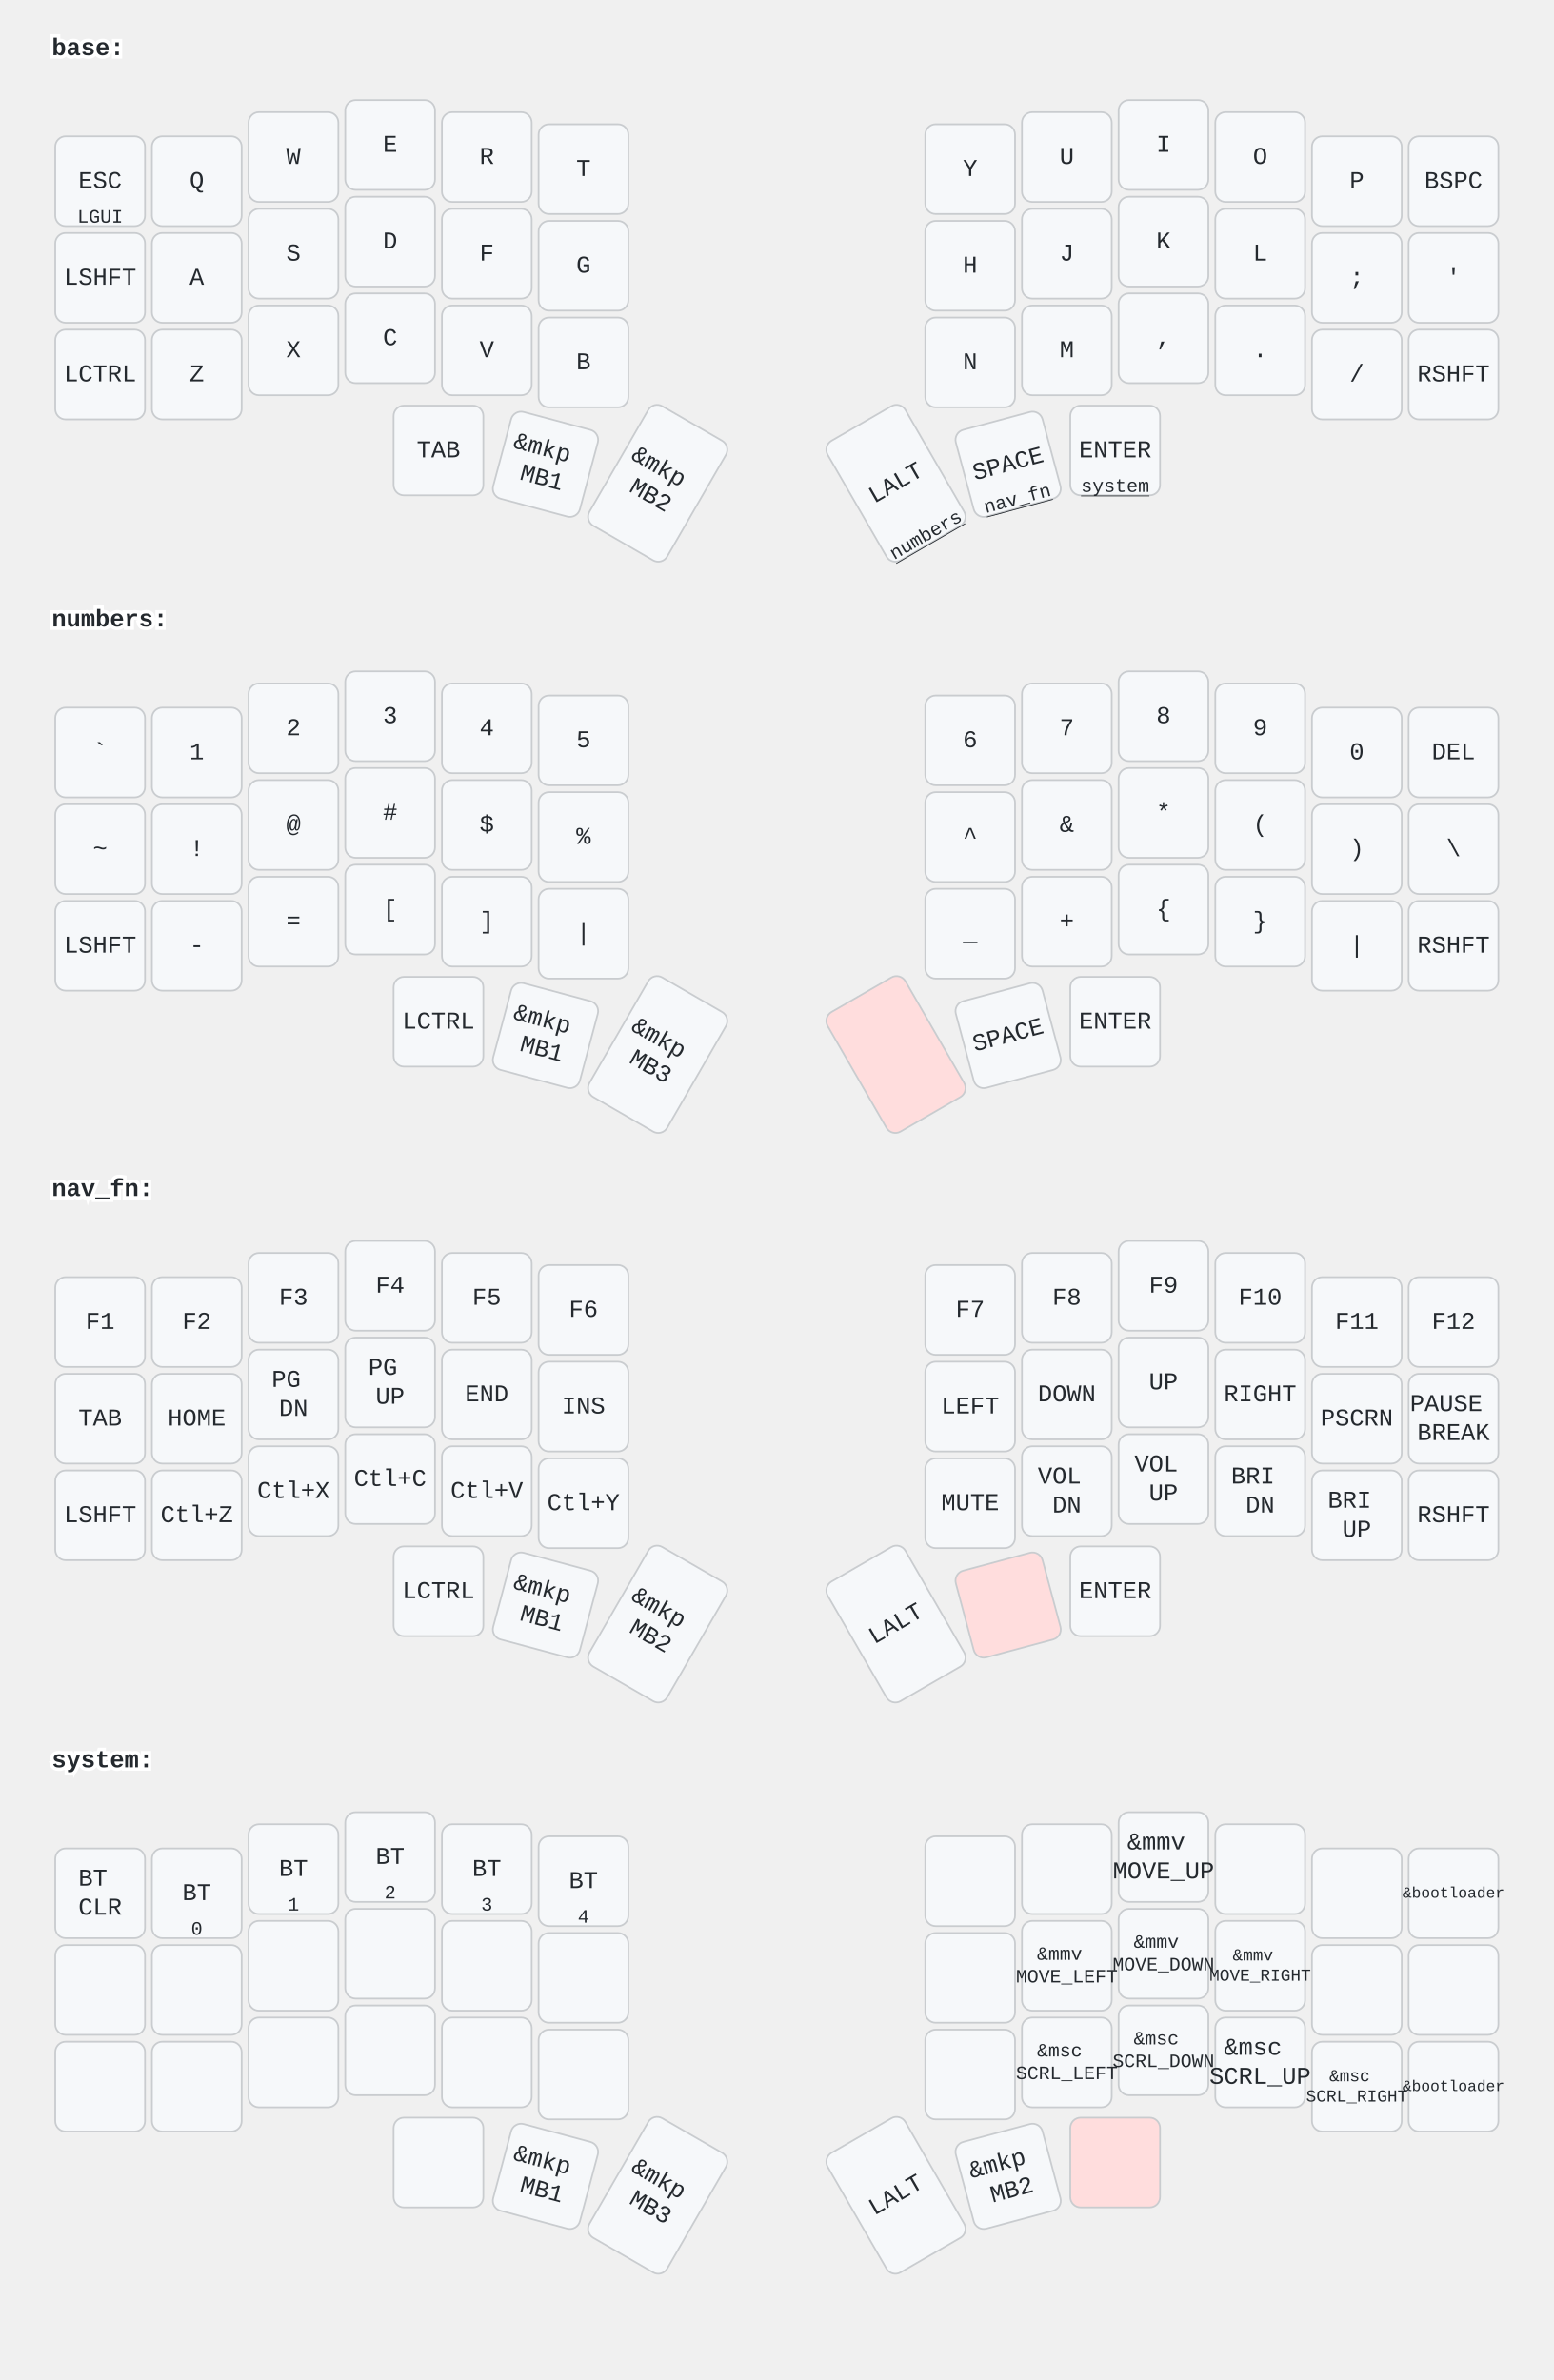
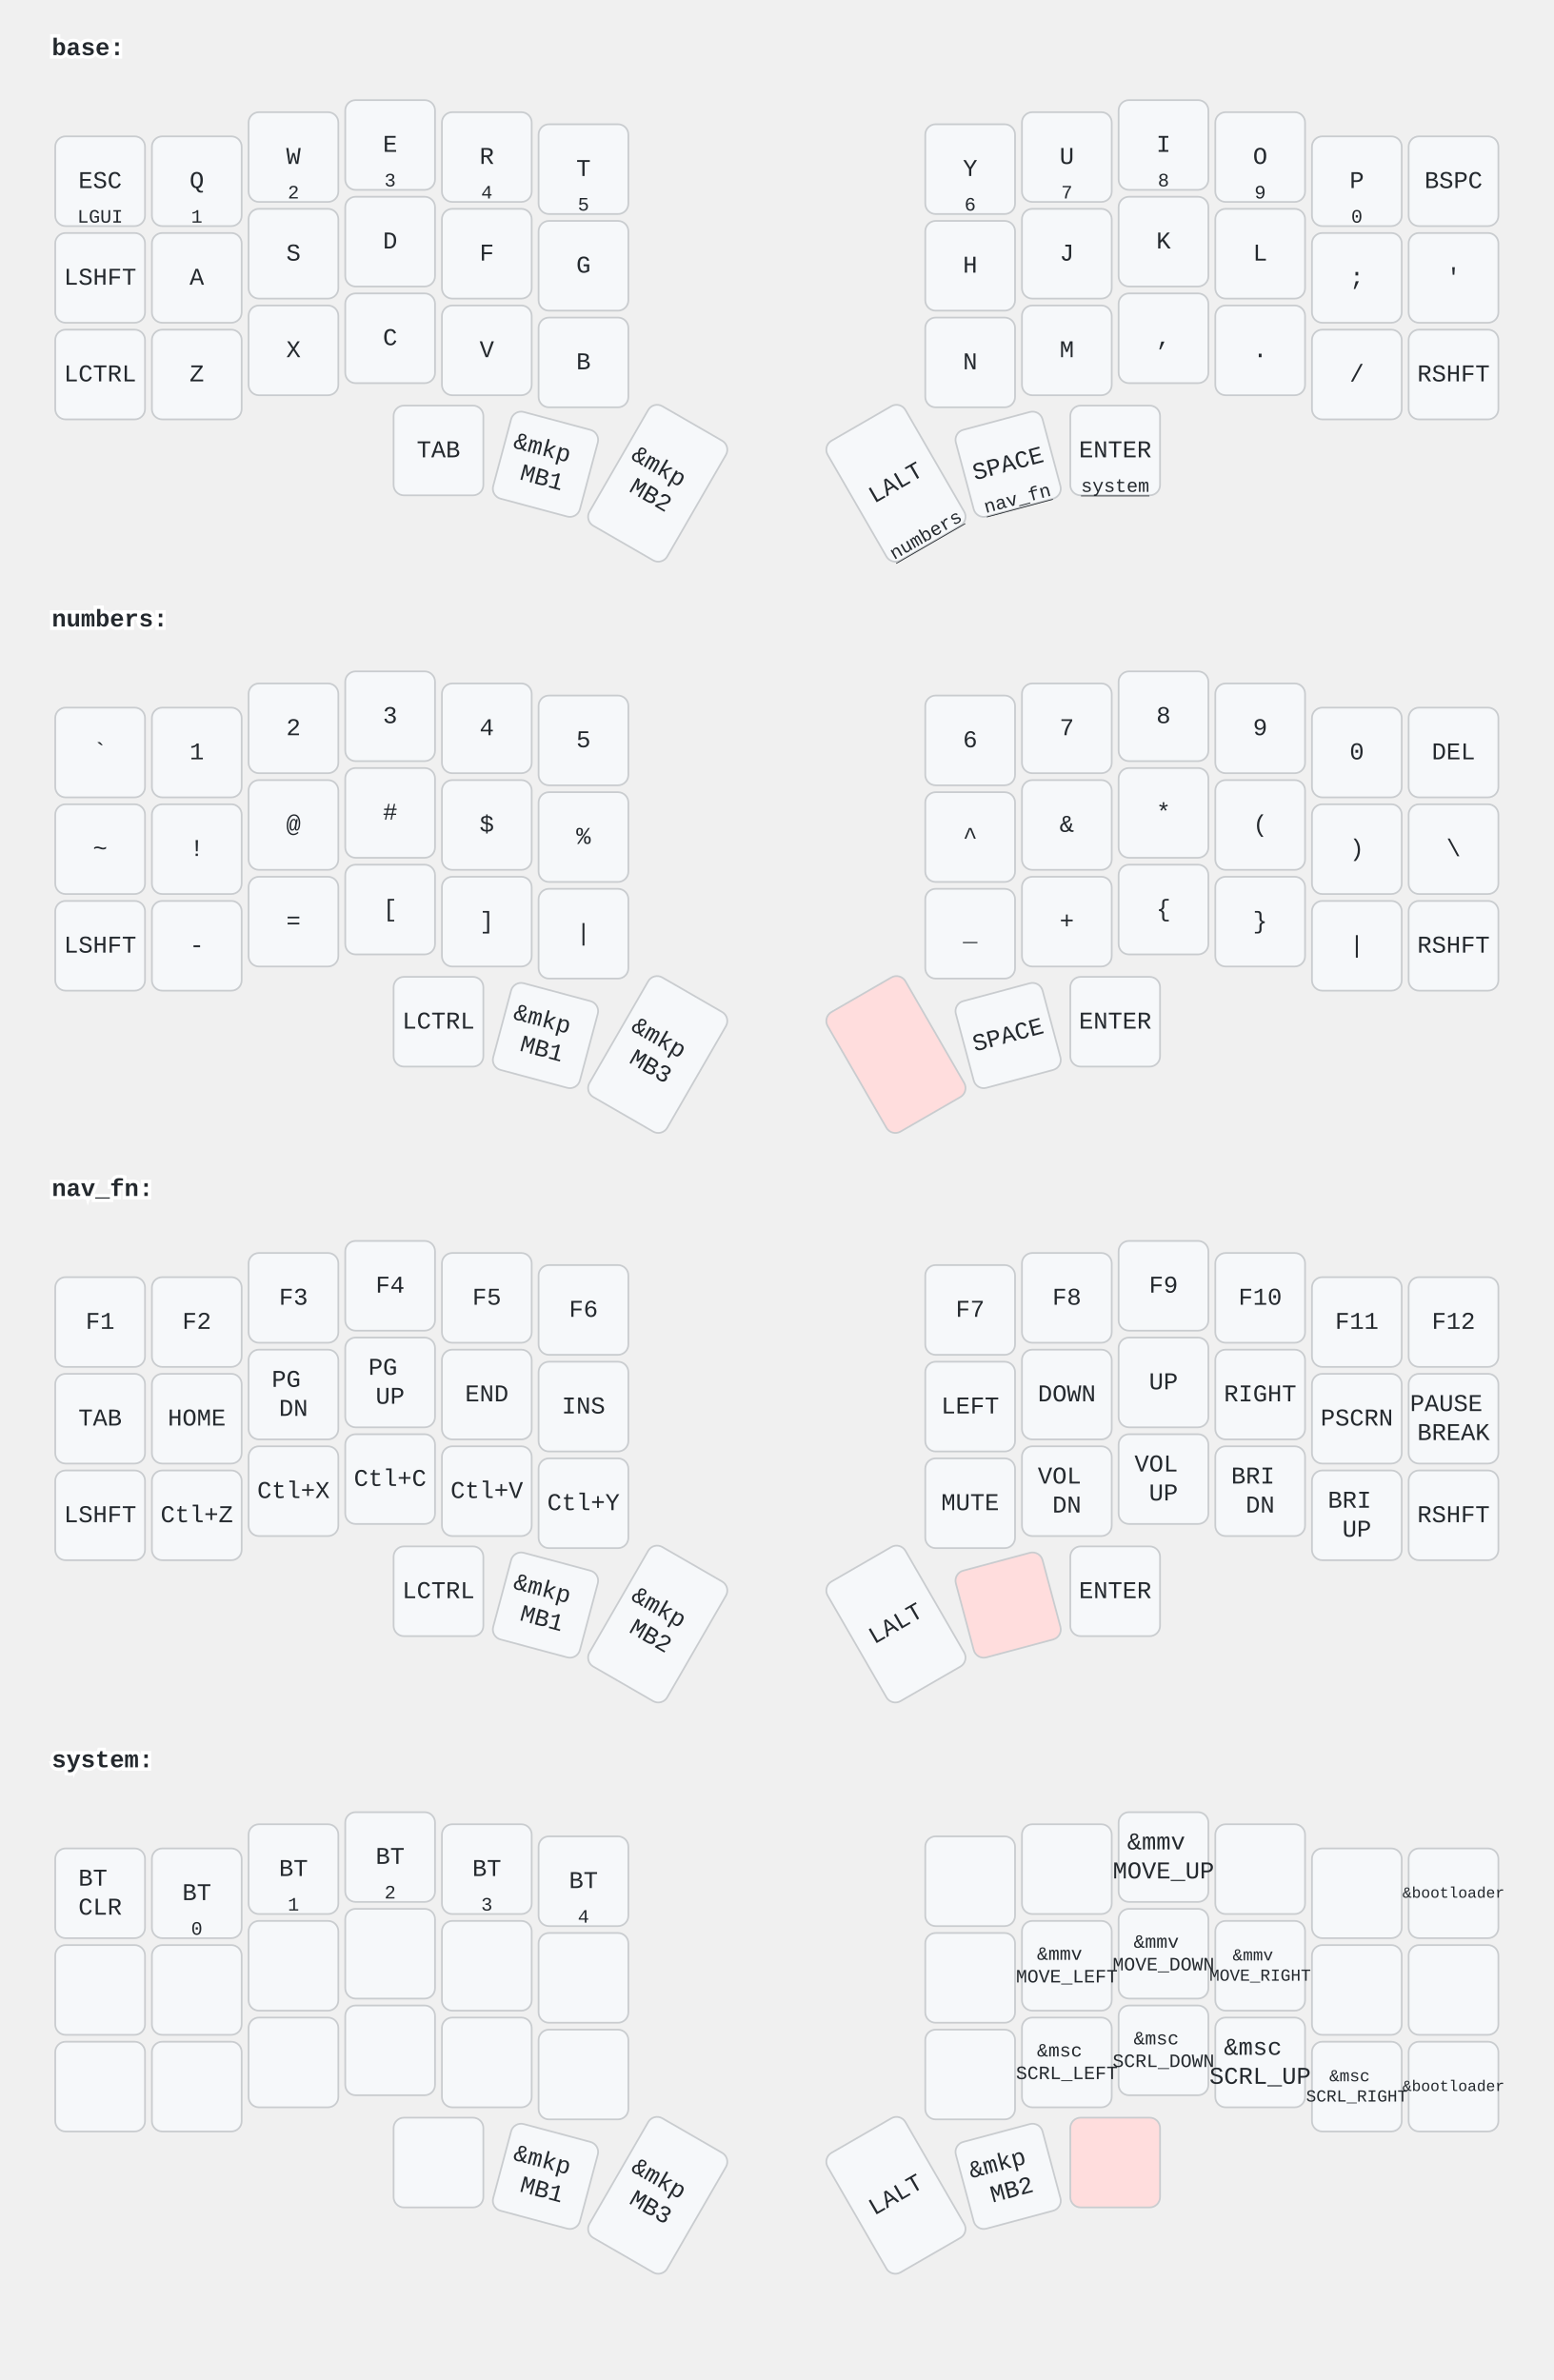
<svg xmlns="http://www.w3.org/2000/svg" width="900" height="1379" viewBox="0 0 900 1379" class="keymap">
  <style>/* inherit to force styles through use tags */
svg path {
    fill: inherit;
}

/* font and background color specifications */
svg.keymap {
    font-family: SFMono-Regular,Consolas,Liberation Mono,Menlo,monospace;
    font-size: 14px;
    font-kerning: normal;
    text-rendering: optimizeLegibility;
    fill: #24292e;
}

/* default key styling */
rect.key {
    fill: #f6f8fa;
}

rect.key, rect.combo {
    stroke: #c9cccf;
    stroke-width: 1;
}

/* default key side styling, only used is draw_key_sides is set */
rect.side {
    filter: brightness(90%);
}

/* color accent for combo boxes */
rect.combo, rect.combo-separate {
    fill: #cdf;
}

/* color accent for held keys */
rect.held, rect.combo.held {
    fill: #fdd;
}

/* color accent for ghost (optional) keys */
rect.ghost, rect.combo.ghost {
    stroke-dasharray: 4, 4;
    stroke-width: 2;
}

text {
    text-anchor: middle;
    dominant-baseline: middle;
}

/* styling for layer labels */
text.label {
    font-weight: bold;
    text-anchor: start;
    stroke: white;
    stroke-width: 4;
    paint-order: stroke;
}

/* styling for optional footer */
text.footer {
    text-anchor: end;
    dominant-baseline: auto;
    stroke: white;
    stroke-width: 4;
    paint-order: stroke;
}

/* styling for combo tap, and key non-tap label text */
text.combo, text.hold, text.shifted, text.left, text.right, text.tl, text.tr, text.bl, text.br {
    font-size: 11px;
}

text.hold, text.bl, text.br {
    text-anchor: middle;
    dominant-baseline: auto;
}

text.shifted, text.tl, text.tr {
    text-anchor: middle;
    dominant-baseline: hanging;
}

text.left, text.tl, text.bl {
    text-anchor: start;
}

text.right, text.tr, text.br {
    text-anchor: end;
}

text.layer-activator {
    text-decoration: underline;
}

/* styling for hold/shifted label text in combo box */
text.combo.hold, text.combo.shifted, text.combo.left, text.combo.right {
    font-size: 8px;
}

/* lighter symbol for transparent keys */
text.trans {
    fill: #7b7e81;
}

/* styling for combo dendrons */
path.combo {
    stroke-width: 1;
    stroke: gray;
    fill: none;
}

/* Start Tabler Icons Cleanup */
/* cannot use height/width with glyphs */
.icon-tabler &gt; path {
    fill: inherit;
    stroke: inherit;
    stroke-width: 2;
}
/* hide tabler's default box */
.icon-tabler &gt; path[stroke="none"][fill="none"] {
    visibility: hidden;
}
/* End Tabler Icons Cleanup */
</style>
  <g transform="translate(30, 0)" class="layer-base">
    <text x="0" y="28" class="label" id="base">base:</text>
    <g transform="translate(0, 56)">
      <g transform="translate(28, 49)" class="key keypos-0">
        <rect rx="6" ry="6" x="-26" y="-26" width="52" height="52" class="key" />
        <text x="0" y="0" class="key tap">ESC</text>
        <text x="0" y="24" class="key hold">LGUI</text>
      </g>
      <g transform="translate(84, 49)" class="key keypos-1">
        <rect rx="6" ry="6" x="-26" y="-26" width="52" height="52" class="key" />
        <text x="0" y="0" class="key tap">Q</text>
+         <text x="0" y="24" class="key hold">1</text>
      </g>
      <g transform="translate(140, 35)" class="key keypos-2">
        <rect rx="6" ry="6" x="-26" y="-26" width="52" height="52" class="key" />
        <text x="0" y="0" class="key tap">W</text>
+         <text x="0" y="24" class="key hold">2</text>
      </g>
      <g transform="translate(196, 28)" class="key keypos-3">
        <rect rx="6" ry="6" x="-26" y="-26" width="52" height="52" class="key" />
        <text x="0" y="0" class="key tap">E</text>
+         <text x="0" y="24" class="key hold">3</text>
      </g>
      <g transform="translate(252, 35)" class="key keypos-4">
        <rect rx="6" ry="6" x="-26" y="-26" width="52" height="52" class="key" />
        <text x="0" y="0" class="key tap">R</text>
+         <text x="0" y="24" class="key hold">4</text>
      </g>
      <g transform="translate(308, 42)" class="key keypos-5">
        <rect rx="6" ry="6" x="-26" y="-26" width="52" height="52" class="key" />
        <text x="0" y="0" class="key tap">T</text>
+         <text x="0" y="24" class="key hold">5</text>
      </g>
      <g transform="translate(532, 42)" class="key keypos-6">
        <rect rx="6" ry="6" x="-26" y="-26" width="52" height="52" class="key" />
        <text x="0" y="0" class="key tap">Y</text>
+         <text x="0" y="24" class="key hold">6</text>
      </g>
      <g transform="translate(588, 35)" class="key keypos-7">
        <rect rx="6" ry="6" x="-26" y="-26" width="52" height="52" class="key" />
        <text x="0" y="0" class="key tap">U</text>
+         <text x="0" y="24" class="key hold">7</text>
      </g>
      <g transform="translate(644, 28)" class="key keypos-8">
        <rect rx="6" ry="6" x="-26" y="-26" width="52" height="52" class="key" />
        <text x="0" y="0" class="key tap">I</text>
+         <text x="0" y="24" class="key hold">8</text>
      </g>
      <g transform="translate(700, 35)" class="key keypos-9">
        <rect rx="6" ry="6" x="-26" y="-26" width="52" height="52" class="key" />
        <text x="0" y="0" class="key tap">O</text>
+         <text x="0" y="24" class="key hold">9</text>
      </g>
      <g transform="translate(756, 49)" class="key keypos-10">
        <rect rx="6" ry="6" x="-26" y="-26" width="52" height="52" class="key" />
        <text x="0" y="0" class="key tap">P</text>
+         <text x="0" y="24" class="key hold">0</text>
      </g>
      <g transform="translate(812, 49)" class="key keypos-11">
        <rect rx="6" ry="6" x="-26" y="-26" width="52" height="52" class="key" />
        <text x="0" y="0" class="key tap">BSPC</text>
      </g>
      <g transform="translate(28, 105)" class="key keypos-12">
        <rect rx="6" ry="6" x="-26" y="-26" width="52" height="52" class="key" />
        <text x="0" y="0" class="key tap">LSHFT</text>
      </g>
      <g transform="translate(84, 105)" class="key keypos-13">
        <rect rx="6" ry="6" x="-26" y="-26" width="52" height="52" class="key" />
        <text x="0" y="0" class="key tap">A</text>
      </g>
      <g transform="translate(140, 91)" class="key keypos-14">
        <rect rx="6" ry="6" x="-26" y="-26" width="52" height="52" class="key" />
        <text x="0" y="0" class="key tap">S</text>
      </g>
      <g transform="translate(196, 84)" class="key keypos-15">
        <rect rx="6" ry="6" x="-26" y="-26" width="52" height="52" class="key" />
        <text x="0" y="0" class="key tap">D</text>
      </g>
      <g transform="translate(252, 91)" class="key keypos-16">
        <rect rx="6" ry="6" x="-26" y="-26" width="52" height="52" class="key" />
        <text x="0" y="0" class="key tap">F</text>
      </g>
      <g transform="translate(308, 98)" class="key keypos-17">
        <rect rx="6" ry="6" x="-26" y="-26" width="52" height="52" class="key" />
        <text x="0" y="0" class="key tap">G</text>
      </g>
      <g transform="translate(532, 98)" class="key keypos-18">
        <rect rx="6" ry="6" x="-26" y="-26" width="52" height="52" class="key" />
        <text x="0" y="0" class="key tap">H</text>
      </g>
      <g transform="translate(588, 91)" class="key keypos-19">
        <rect rx="6" ry="6" x="-26" y="-26" width="52" height="52" class="key" />
        <text x="0" y="0" class="key tap">J</text>
      </g>
      <g transform="translate(644, 84)" class="key keypos-20">
        <rect rx="6" ry="6" x="-26" y="-26" width="52" height="52" class="key" />
        <text x="0" y="0" class="key tap">K</text>
      </g>
      <g transform="translate(700, 91)" class="key keypos-21">
        <rect rx="6" ry="6" x="-26" y="-26" width="52" height="52" class="key" />
        <text x="0" y="0" class="key tap">L</text>
      </g>
      <g transform="translate(756, 105)" class="key keypos-22">
        <rect rx="6" ry="6" x="-26" y="-26" width="52" height="52" class="key" />
        <text x="0" y="0" class="key tap">;</text>
      </g>
      <g transform="translate(812, 105)" class="key keypos-23">
        <rect rx="6" ry="6" x="-26" y="-26" width="52" height="52" class="key" />
        <text x="0" y="0" class="key tap">'</text>
      </g>
      <g transform="translate(28, 161)" class="key keypos-24">
        <rect rx="6" ry="6" x="-26" y="-26" width="52" height="52" class="key" />
        <text x="0" y="0" class="key tap">LCTRL</text>
      </g>
      <g transform="translate(84, 161)" class="key keypos-25">
        <rect rx="6" ry="6" x="-26" y="-26" width="52" height="52" class="key" />
        <text x="0" y="0" class="key tap">Z</text>
      </g>
      <g transform="translate(140, 147)" class="key keypos-26">
        <rect rx="6" ry="6" x="-26" y="-26" width="52" height="52" class="key" />
        <text x="0" y="0" class="key tap">X</text>
      </g>
      <g transform="translate(196, 140)" class="key keypos-27">
        <rect rx="6" ry="6" x="-26" y="-26" width="52" height="52" class="key" />
        <text x="0" y="0" class="key tap">C</text>
      </g>
      <g transform="translate(252, 147)" class="key keypos-28">
        <rect rx="6" ry="6" x="-26" y="-26" width="52" height="52" class="key" />
        <text x="0" y="0" class="key tap">V</text>
      </g>
      <g transform="translate(308, 154)" class="key keypos-29">
        <rect rx="6" ry="6" x="-26" y="-26" width="52" height="52" class="key" />
        <text x="0" y="0" class="key tap">B</text>
      </g>
      <g transform="translate(532, 154)" class="key keypos-30">
        <rect rx="6" ry="6" x="-26" y="-26" width="52" height="52" class="key" />
        <text x="0" y="0" class="key tap">N</text>
      </g>
      <g transform="translate(588, 147)" class="key keypos-31">
        <rect rx="6" ry="6" x="-26" y="-26" width="52" height="52" class="key" />
        <text x="0" y="0" class="key tap">M</text>
      </g>
      <g transform="translate(644, 140)" class="key keypos-32">
        <rect rx="6" ry="6" x="-26" y="-26" width="52" height="52" class="key" />
        <text x="0" y="0" class="key tap">,</text>
      </g>
      <g transform="translate(700, 147)" class="key keypos-33">
        <rect rx="6" ry="6" x="-26" y="-26" width="52" height="52" class="key" />
        <text x="0" y="0" class="key tap">.</text>
      </g>
      <g transform="translate(756, 161)" class="key keypos-34">
        <rect rx="6" ry="6" x="-26" y="-26" width="52" height="52" class="key" />
        <text x="0" y="0" class="key tap">/</text>
      </g>
      <g transform="translate(812, 161)" class="key keypos-35">
        <rect rx="6" ry="6" x="-26" y="-26" width="52" height="52" class="key" />
        <text x="0" y="0" class="key tap">RSHFT</text>
      </g>
      <g transform="translate(224, 205)" class="key keypos-36">
        <rect rx="6" ry="6" x="-26" y="-26" width="52" height="52" class="key" />
        <text x="0" y="0" class="key tap">TAB</text>
      </g>
      <g transform="translate(286, 213) rotate(15.0)" class="key keypos-37">
        <rect rx="6" ry="6" x="-26" y="-26" width="52" height="52" class="key" />
        <text x="0" y="0" class="key tap">
          <tspan x="0" dy="-0.6em">&amp;mkp</tspan>
          <tspan x="0" dy="1.2em">MB1</tspan>
        </text>
      </g>
      <g transform="translate(351, 224) rotate(30.0)" class="key keypos-38">
        <rect rx="6" ry="6" x="-26" y="-40" width="52" height="80" class="key" />
        <text x="0" y="0" class="key tap">
          <tspan x="0" dy="-0.6em">&amp;mkp</tspan>
          <tspan x="0" dy="1.2em">MB2</tspan>
        </text>
      </g>
      <g transform="translate(489, 224) rotate(-30.0)" class="key keypos-39">
        <rect rx="6" ry="6" x="-26" y="-40" width="52" height="80" class="key" />
        <text x="0" y="0" class="key tap">LALT</text>
        <a href="#numbers">
          <text x="0" y="38" class="key hold layer-activator">numbers</text>
        </a>
      </g>
      <g transform="translate(554, 213) rotate(-15.0)" class="key keypos-40">
        <rect rx="6" ry="6" x="-26" y="-26" width="52" height="52" class="key" />
        <text x="0" y="0" class="key tap">SPACE</text>
        <a href="#nav_fn">
          <text x="0" y="24" class="key hold layer-activator">nav_fn</text>
        </a>
      </g>
      <g transform="translate(616, 205)" class="key keypos-41">
        <rect rx="6" ry="6" x="-26" y="-26" width="52" height="52" class="key" />
        <text x="0" y="0" class="key tap">ENTER</text>
        <a href="#system">
          <text x="0" y="24" class="key hold layer-activator">system</text>
        </a>
      </g>
    </g>
  </g>
  <g transform="translate(30, 331)" class="layer-numbers">
    <text x="0" y="28" class="label" id="numbers">numbers:</text>
    <g transform="translate(0, 56)">
      <g transform="translate(28, 49)" class="key keypos-0">
        <rect rx="6" ry="6" x="-26" y="-26" width="52" height="52" class="key" />
        <text x="0" y="0" class="key tap">`</text>
      </g>
      <g transform="translate(84, 49)" class="key keypos-1">
        <rect rx="6" ry="6" x="-26" y="-26" width="52" height="52" class="key" />
        <text x="0" y="0" class="key tap">1</text>
      </g>
      <g transform="translate(140, 35)" class="key keypos-2">
        <rect rx="6" ry="6" x="-26" y="-26" width="52" height="52" class="key" />
        <text x="0" y="0" class="key tap">2</text>
      </g>
      <g transform="translate(196, 28)" class="key keypos-3">
        <rect rx="6" ry="6" x="-26" y="-26" width="52" height="52" class="key" />
        <text x="0" y="0" class="key tap">3</text>
      </g>
      <g transform="translate(252, 35)" class="key keypos-4">
        <rect rx="6" ry="6" x="-26" y="-26" width="52" height="52" class="key" />
        <text x="0" y="0" class="key tap">4</text>
      </g>
      <g transform="translate(308, 42)" class="key keypos-5">
        <rect rx="6" ry="6" x="-26" y="-26" width="52" height="52" class="key" />
        <text x="0" y="0" class="key tap">5</text>
      </g>
      <g transform="translate(532, 42)" class="key keypos-6">
        <rect rx="6" ry="6" x="-26" y="-26" width="52" height="52" class="key" />
        <text x="0" y="0" class="key tap">6</text>
      </g>
      <g transform="translate(588, 35)" class="key keypos-7">
        <rect rx="6" ry="6" x="-26" y="-26" width="52" height="52" class="key" />
        <text x="0" y="0" class="key tap">7</text>
      </g>
      <g transform="translate(644, 28)" class="key keypos-8">
        <rect rx="6" ry="6" x="-26" y="-26" width="52" height="52" class="key" />
        <text x="0" y="0" class="key tap">8</text>
      </g>
      <g transform="translate(700, 35)" class="key keypos-9">
        <rect rx="6" ry="6" x="-26" y="-26" width="52" height="52" class="key" />
        <text x="0" y="0" class="key tap">9</text>
      </g>
      <g transform="translate(756, 49)" class="key keypos-10">
        <rect rx="6" ry="6" x="-26" y="-26" width="52" height="52" class="key" />
        <text x="0" y="0" class="key tap">0</text>
      </g>
      <g transform="translate(812, 49)" class="key keypos-11">
        <rect rx="6" ry="6" x="-26" y="-26" width="52" height="52" class="key" />
        <text x="0" y="0" class="key tap">DEL</text>
      </g>
      <g transform="translate(28, 105)" class="key keypos-12">
        <rect rx="6" ry="6" x="-26" y="-26" width="52" height="52" class="key" />
        <text x="0" y="0" class="key tap">~</text>
      </g>
      <g transform="translate(84, 105)" class="key keypos-13">
        <rect rx="6" ry="6" x="-26" y="-26" width="52" height="52" class="key" />
        <text x="0" y="0" class="key tap">!</text>
      </g>
      <g transform="translate(140, 91)" class="key keypos-14">
        <rect rx="6" ry="6" x="-26" y="-26" width="52" height="52" class="key" />
        <text x="0" y="0" class="key tap">@</text>
      </g>
      <g transform="translate(196, 84)" class="key keypos-15">
        <rect rx="6" ry="6" x="-26" y="-26" width="52" height="52" class="key" />
        <text x="0" y="0" class="key tap">#</text>
      </g>
      <g transform="translate(252, 91)" class="key keypos-16">
        <rect rx="6" ry="6" x="-26" y="-26" width="52" height="52" class="key" />
        <text x="0" y="0" class="key tap">$</text>
      </g>
      <g transform="translate(308, 98)" class="key keypos-17">
        <rect rx="6" ry="6" x="-26" y="-26" width="52" height="52" class="key" />
        <text x="0" y="0" class="key tap">%</text>
      </g>
      <g transform="translate(532, 98)" class="key keypos-18">
        <rect rx="6" ry="6" x="-26" y="-26" width="52" height="52" class="key" />
        <text x="0" y="0" class="key tap">^</text>
      </g>
      <g transform="translate(588, 91)" class="key keypos-19">
        <rect rx="6" ry="6" x="-26" y="-26" width="52" height="52" class="key" />
        <text x="0" y="0" class="key tap">&amp;</text>
      </g>
      <g transform="translate(644, 84)" class="key keypos-20">
        <rect rx="6" ry="6" x="-26" y="-26" width="52" height="52" class="key" />
        <text x="0" y="0" class="key tap">*</text>
      </g>
      <g transform="translate(700, 91)" class="key keypos-21">
        <rect rx="6" ry="6" x="-26" y="-26" width="52" height="52" class="key" />
        <text x="0" y="0" class="key tap">(</text>
      </g>
      <g transform="translate(756, 105)" class="key keypos-22">
        <rect rx="6" ry="6" x="-26" y="-26" width="52" height="52" class="key" />
        <text x="0" y="0" class="key tap">)</text>
      </g>
      <g transform="translate(812, 105)" class="key keypos-23">
        <rect rx="6" ry="6" x="-26" y="-26" width="52" height="52" class="key" />
        <text x="0" y="0" class="key tap">\</text>
      </g>
      <g transform="translate(28, 161)" class="key keypos-24">
        <rect rx="6" ry="6" x="-26" y="-26" width="52" height="52" class="key" />
        <text x="0" y="0" class="key tap">LSHFT</text>
      </g>
      <g transform="translate(84, 161)" class="key keypos-25">
        <rect rx="6" ry="6" x="-26" y="-26" width="52" height="52" class="key" />
        <text x="0" y="0" class="key tap">-</text>
      </g>
      <g transform="translate(140, 147)" class="key keypos-26">
        <rect rx="6" ry="6" x="-26" y="-26" width="52" height="52" class="key" />
        <text x="0" y="0" class="key tap">=</text>
      </g>
      <g transform="translate(196, 140)" class="key keypos-27">
        <rect rx="6" ry="6" x="-26" y="-26" width="52" height="52" class="key" />
        <text x="0" y="0" class="key tap">[</text>
      </g>
      <g transform="translate(252, 147)" class="key keypos-28">
        <rect rx="6" ry="6" x="-26" y="-26" width="52" height="52" class="key" />
        <text x="0" y="0" class="key tap">]</text>
      </g>
      <g transform="translate(308, 154)" class="key keypos-29">
        <rect rx="6" ry="6" x="-26" y="-26" width="52" height="52" class="key" />
        <text x="0" y="0" class="key tap">|</text>
      </g>
      <g transform="translate(532, 154)" class="key keypos-30">
        <rect rx="6" ry="6" x="-26" y="-26" width="52" height="52" class="key" />
        <text x="0" y="0" class="key tap">_</text>
      </g>
      <g transform="translate(588, 147)" class="key keypos-31">
        <rect rx="6" ry="6" x="-26" y="-26" width="52" height="52" class="key" />
        <text x="0" y="0" class="key tap">+</text>
      </g>
      <g transform="translate(644, 140)" class="key keypos-32">
        <rect rx="6" ry="6" x="-26" y="-26" width="52" height="52" class="key" />
        <text x="0" y="0" class="key tap">{</text>
      </g>
      <g transform="translate(700, 147)" class="key keypos-33">
        <rect rx="6" ry="6" x="-26" y="-26" width="52" height="52" class="key" />
        <text x="0" y="0" class="key tap">}</text>
      </g>
      <g transform="translate(756, 161)" class="key keypos-34">
        <rect rx="6" ry="6" x="-26" y="-26" width="52" height="52" class="key" />
        <text x="0" y="0" class="key tap">|</text>
      </g>
      <g transform="translate(812, 161)" class="key keypos-35">
        <rect rx="6" ry="6" x="-26" y="-26" width="52" height="52" class="key" />
        <text x="0" y="0" class="key tap">RSHFT</text>
      </g>
      <g transform="translate(224, 205)" class="key keypos-36">
        <rect rx="6" ry="6" x="-26" y="-26" width="52" height="52" class="key" />
        <text x="0" y="0" class="key tap">LCTRL</text>
      </g>
      <g transform="translate(286, 213) rotate(15.0)" class="key keypos-37">
        <rect rx="6" ry="6" x="-26" y="-26" width="52" height="52" class="key" />
        <text x="0" y="0" class="key tap">
          <tspan x="0" dy="-0.6em">&amp;mkp</tspan>
          <tspan x="0" dy="1.2em">MB1</tspan>
        </text>
      </g>
      <g transform="translate(351, 224) rotate(30.0)" class="key keypos-38">
        <rect rx="6" ry="6" x="-26" y="-40" width="52" height="80" class="key" />
        <text x="0" y="0" class="key tap">
          <tspan x="0" dy="-0.6em">&amp;mkp</tspan>
          <tspan x="0" dy="1.2em">MB3</tspan>
        </text>
      </g>
      <g transform="translate(489, 224) rotate(-30.0)" class="key held keypos-39">
        <rect rx="6" ry="6" x="-26" y="-40" width="52" height="80" class="key held" />
      </g>
      <g transform="translate(554, 213) rotate(-15.0)" class="key keypos-40">
        <rect rx="6" ry="6" x="-26" y="-26" width="52" height="52" class="key" />
        <text x="0" y="0" class="key tap">SPACE</text>
      </g>
      <g transform="translate(616, 205)" class="key keypos-41">
        <rect rx="6" ry="6" x="-26" y="-26" width="52" height="52" class="key" />
        <text x="0" y="0" class="key tap">ENTER</text>
      </g>
    </g>
  </g>
  <g transform="translate(30, 661)" class="layer-nav_fn">
    <text x="0" y="28" class="label" id="nav_fn">nav_fn:</text>
    <g transform="translate(0, 56)">
      <g transform="translate(28, 49)" class="key keypos-0">
        <rect rx="6" ry="6" x="-26" y="-26" width="52" height="52" class="key" />
        <text x="0" y="0" class="key tap">F1</text>
      </g>
      <g transform="translate(84, 49)" class="key keypos-1">
        <rect rx="6" ry="6" x="-26" y="-26" width="52" height="52" class="key" />
        <text x="0" y="0" class="key tap">F2</text>
      </g>
      <g transform="translate(140, 35)" class="key keypos-2">
        <rect rx="6" ry="6" x="-26" y="-26" width="52" height="52" class="key" />
        <text x="0" y="0" class="key tap">F3</text>
      </g>
      <g transform="translate(196, 28)" class="key keypos-3">
        <rect rx="6" ry="6" x="-26" y="-26" width="52" height="52" class="key" />
        <text x="0" y="0" class="key tap">F4</text>
      </g>
      <g transform="translate(252, 35)" class="key keypos-4">
        <rect rx="6" ry="6" x="-26" y="-26" width="52" height="52" class="key" />
        <text x="0" y="0" class="key tap">F5</text>
      </g>
      <g transform="translate(308, 42)" class="key keypos-5">
        <rect rx="6" ry="6" x="-26" y="-26" width="52" height="52" class="key" />
        <text x="0" y="0" class="key tap">F6</text>
      </g>
      <g transform="translate(532, 42)" class="key keypos-6">
        <rect rx="6" ry="6" x="-26" y="-26" width="52" height="52" class="key" />
        <text x="0" y="0" class="key tap">F7</text>
      </g>
      <g transform="translate(588, 35)" class="key keypos-7">
        <rect rx="6" ry="6" x="-26" y="-26" width="52" height="52" class="key" />
        <text x="0" y="0" class="key tap">F8</text>
      </g>
      <g transform="translate(644, 28)" class="key keypos-8">
        <rect rx="6" ry="6" x="-26" y="-26" width="52" height="52" class="key" />
        <text x="0" y="0" class="key tap">F9</text>
      </g>
      <g transform="translate(700, 35)" class="key keypos-9">
        <rect rx="6" ry="6" x="-26" y="-26" width="52" height="52" class="key" />
        <text x="0" y="0" class="key tap">F10</text>
      </g>
      <g transform="translate(756, 49)" class="key keypos-10">
        <rect rx="6" ry="6" x="-26" y="-26" width="52" height="52" class="key" />
        <text x="0" y="0" class="key tap">F11</text>
      </g>
      <g transform="translate(812, 49)" class="key keypos-11">
        <rect rx="6" ry="6" x="-26" y="-26" width="52" height="52" class="key" />
        <text x="0" y="0" class="key tap">F12</text>
      </g>
      <g transform="translate(28, 105)" class="key keypos-12">
        <rect rx="6" ry="6" x="-26" y="-26" width="52" height="52" class="key" />
        <text x="0" y="0" class="key tap">TAB</text>
      </g>
      <g transform="translate(84, 105)" class="key keypos-13">
        <rect rx="6" ry="6" x="-26" y="-26" width="52" height="52" class="key" />
        <text x="0" y="0" class="key tap">HOME</text>
      </g>
      <g transform="translate(140, 91)" class="key keypos-14">
        <rect rx="6" ry="6" x="-26" y="-26" width="52" height="52" class="key" />
        <text x="0" y="0" class="key tap">
          <tspan x="0" dy="-0.6em">PG</tspan>
          <tspan x="0" dy="1.2em">DN</tspan>
        </text>
      </g>
      <g transform="translate(196, 84)" class="key keypos-15">
        <rect rx="6" ry="6" x="-26" y="-26" width="52" height="52" class="key" />
        <text x="0" y="0" class="key tap">
          <tspan x="0" dy="-0.6em">PG</tspan>
          <tspan x="0" dy="1.2em">UP</tspan>
        </text>
      </g>
      <g transform="translate(252, 91)" class="key keypos-16">
        <rect rx="6" ry="6" x="-26" y="-26" width="52" height="52" class="key" />
        <text x="0" y="0" class="key tap">END</text>
      </g>
      <g transform="translate(308, 98)" class="key keypos-17">
        <rect rx="6" ry="6" x="-26" y="-26" width="52" height="52" class="key" />
        <text x="0" y="0" class="key tap">INS</text>
      </g>
      <g transform="translate(532, 98)" class="key keypos-18">
        <rect rx="6" ry="6" x="-26" y="-26" width="52" height="52" class="key" />
        <text x="0" y="0" class="key tap">LEFT</text>
      </g>
      <g transform="translate(588, 91)" class="key keypos-19">
        <rect rx="6" ry="6" x="-26" y="-26" width="52" height="52" class="key" />
        <text x="0" y="0" class="key tap">DOWN</text>
      </g>
      <g transform="translate(644, 84)" class="key keypos-20">
        <rect rx="6" ry="6" x="-26" y="-26" width="52" height="52" class="key" />
        <text x="0" y="0" class="key tap">UP</text>
      </g>
      <g transform="translate(700, 91)" class="key keypos-21">
        <rect rx="6" ry="6" x="-26" y="-26" width="52" height="52" class="key" />
        <text x="0" y="0" class="key tap">RIGHT</text>
      </g>
      <g transform="translate(756, 105)" class="key keypos-22">
        <rect rx="6" ry="6" x="-26" y="-26" width="52" height="52" class="key" />
        <text x="0" y="0" class="key tap">PSCRN</text>
      </g>
      <g transform="translate(812, 105)" class="key keypos-23">
        <rect rx="6" ry="6" x="-26" y="-26" width="52" height="52" class="key" />
        <text x="0" y="0" class="key tap">
          <tspan x="0" dy="-0.6em">PAUSE</tspan>
          <tspan x="0" dy="1.2em">BREAK</tspan>
        </text>
      </g>
      <g transform="translate(28, 161)" class="key keypos-24">
        <rect rx="6" ry="6" x="-26" y="-26" width="52" height="52" class="key" />
        <text x="0" y="0" class="key tap">LSHFT</text>
      </g>
      <g transform="translate(84, 161)" class="key keypos-25">
        <rect rx="6" ry="6" x="-26" y="-26" width="52" height="52" class="key" />
        <text x="0" y="0" class="key tap">Ctl+Z</text>
      </g>
      <g transform="translate(140, 147)" class="key keypos-26">
        <rect rx="6" ry="6" x="-26" y="-26" width="52" height="52" class="key" />
        <text x="0" y="0" class="key tap">Ctl+X</text>
      </g>
      <g transform="translate(196, 140)" class="key keypos-27">
        <rect rx="6" ry="6" x="-26" y="-26" width="52" height="52" class="key" />
        <text x="0" y="0" class="key tap">Ctl+C</text>
      </g>
      <g transform="translate(252, 147)" class="key keypos-28">
        <rect rx="6" ry="6" x="-26" y="-26" width="52" height="52" class="key" />
        <text x="0" y="0" class="key tap">Ctl+V</text>
      </g>
      <g transform="translate(308, 154)" class="key keypos-29">
        <rect rx="6" ry="6" x="-26" y="-26" width="52" height="52" class="key" />
        <text x="0" y="0" class="key tap">Ctl+Y</text>
      </g>
      <g transform="translate(532, 154)" class="key keypos-30">
        <rect rx="6" ry="6" x="-26" y="-26" width="52" height="52" class="key" />
        <text x="0" y="0" class="key tap">MUTE</text>
      </g>
      <g transform="translate(588, 147)" class="key keypos-31">
        <rect rx="6" ry="6" x="-26" y="-26" width="52" height="52" class="key" />
        <text x="0" y="0" class="key tap">
          <tspan x="0" dy="-0.6em">VOL</tspan>
          <tspan x="0" dy="1.2em">DN</tspan>
        </text>
      </g>
      <g transform="translate(644, 140)" class="key keypos-32">
        <rect rx="6" ry="6" x="-26" y="-26" width="52" height="52" class="key" />
        <text x="0" y="0" class="key tap">
          <tspan x="0" dy="-0.6em">VOL</tspan>
          <tspan x="0" dy="1.2em">UP</tspan>
        </text>
      </g>
      <g transform="translate(700, 147)" class="key keypos-33">
        <rect rx="6" ry="6" x="-26" y="-26" width="52" height="52" class="key" />
        <text x="0" y="0" class="key tap">
          <tspan x="0" dy="-0.6em">BRI</tspan>
          <tspan x="0" dy="1.2em">DN</tspan>
        </text>
      </g>
      <g transform="translate(756, 161)" class="key keypos-34">
        <rect rx="6" ry="6" x="-26" y="-26" width="52" height="52" class="key" />
        <text x="0" y="0" class="key tap">
          <tspan x="0" dy="-0.6em">BRI</tspan>
          <tspan x="0" dy="1.2em">UP</tspan>
        </text>
      </g>
      <g transform="translate(812, 161)" class="key keypos-35">
        <rect rx="6" ry="6" x="-26" y="-26" width="52" height="52" class="key" />
        <text x="0" y="0" class="key tap">RSHFT</text>
      </g>
      <g transform="translate(224, 205)" class="key keypos-36">
        <rect rx="6" ry="6" x="-26" y="-26" width="52" height="52" class="key" />
        <text x="0" y="0" class="key tap">LCTRL</text>
      </g>
      <g transform="translate(286, 213) rotate(15.0)" class="key keypos-37">
        <rect rx="6" ry="6" x="-26" y="-26" width="52" height="52" class="key" />
        <text x="0" y="0" class="key tap">
          <tspan x="0" dy="-0.6em">&amp;mkp</tspan>
          <tspan x="0" dy="1.2em">MB1</tspan>
        </text>
      </g>
      <g transform="translate(351, 224) rotate(30.0)" class="key keypos-38">
        <rect rx="6" ry="6" x="-26" y="-40" width="52" height="80" class="key" />
        <text x="0" y="0" class="key tap">
          <tspan x="0" dy="-0.6em">&amp;mkp</tspan>
          <tspan x="0" dy="1.2em">MB2</tspan>
        </text>
      </g>
      <g transform="translate(489, 224) rotate(-30.0)" class="key keypos-39">
        <rect rx="6" ry="6" x="-26" y="-40" width="52" height="80" class="key" />
        <text x="0" y="0" class="key tap">LALT</text>
      </g>
      <g transform="translate(554, 213) rotate(-15.0)" class="key held keypos-40">
        <rect rx="6" ry="6" x="-26" y="-26" width="52" height="52" class="key held" />
      </g>
      <g transform="translate(616, 205)" class="key keypos-41">
        <rect rx="6" ry="6" x="-26" y="-26" width="52" height="52" class="key" />
        <text x="0" y="0" class="key tap">ENTER</text>
      </g>
    </g>
  </g>
  <g transform="translate(30, 992)" class="layer-system">
    <text x="0" y="28" class="label" id="system">system:</text>
    <g transform="translate(0, 56)">
      <g transform="translate(28, 49)" class="key keypos-0">
        <rect rx="6" ry="6" x="-26" y="-26" width="52" height="52" class="key" />
        <text x="0" y="0" class="key tap">
          <tspan x="0" dy="-0.6em">BT</tspan>
          <tspan x="0" dy="1.2em">CLR</tspan>
        </text>
      </g>
      <g transform="translate(84, 49)" class="key keypos-1">
        <rect rx="6" ry="6" x="-26" y="-26" width="52" height="52" class="key" />
        <text x="0" y="0" class="key tap">BT</text>
        <text x="0" y="24" class="key hold">0</text>
      </g>
      <g transform="translate(140, 35)" class="key keypos-2">
        <rect rx="6" ry="6" x="-26" y="-26" width="52" height="52" class="key" />
        <text x="0" y="0" class="key tap">BT</text>
        <text x="0" y="24" class="key hold">1</text>
      </g>
      <g transform="translate(196, 28)" class="key keypos-3">
        <rect rx="6" ry="6" x="-26" y="-26" width="52" height="52" class="key" />
        <text x="0" y="0" class="key tap">BT</text>
        <text x="0" y="24" class="key hold">2</text>
      </g>
      <g transform="translate(252, 35)" class="key keypos-4">
        <rect rx="6" ry="6" x="-26" y="-26" width="52" height="52" class="key" />
        <text x="0" y="0" class="key tap">BT</text>
        <text x="0" y="24" class="key hold">3</text>
      </g>
      <g transform="translate(308, 42)" class="key keypos-5">
        <rect rx="6" ry="6" x="-26" y="-26" width="52" height="52" class="key" />
        <text x="0" y="0" class="key tap">BT</text>
        <text x="0" y="24" class="key hold">4</text>
      </g>
      <g transform="translate(532, 42)" class="key keypos-6">
        <rect rx="6" ry="6" x="-26" y="-26" width="52" height="52" class="key" />
      </g>
      <g transform="translate(588, 35)" class="key keypos-7">
        <rect rx="6" ry="6" x="-26" y="-26" width="52" height="52" class="key" />
      </g>
      <g transform="translate(644, 28)" class="key keypos-8">
        <rect rx="6" ry="6" x="-26" y="-26" width="52" height="52" class="key" />
        <text x="0" y="0" class="key tap">
          <tspan x="0" dy="-0.6em">&amp;mmv</tspan>
          <tspan x="0" dy="1.2em">MOVE_UP</tspan>
        </text>
      </g>
      <g transform="translate(700, 35)" class="key keypos-9">
        <rect rx="6" ry="6" x="-26" y="-26" width="52" height="52" class="key" />
      </g>
      <g transform="translate(756, 49)" class="key keypos-10">
        <rect rx="6" ry="6" x="-26" y="-26" width="52" height="52" class="key" />
      </g>
      <g transform="translate(812, 49)" class="key keypos-11">
        <rect rx="6" ry="6" x="-26" y="-26" width="52" height="52" class="key" />
        <text x="0" y="0" class="key tap">
          <tspan style="font-size: 64%">&amp;bootloader</tspan>
        </text>
      </g>
      <g transform="translate(28, 105)" class="key keypos-12">
        <rect rx="6" ry="6" x="-26" y="-26" width="52" height="52" class="key" />
      </g>
      <g transform="translate(84, 105)" class="key keypos-13">
        <rect rx="6" ry="6" x="-26" y="-26" width="52" height="52" class="key" />
      </g>
      <g transform="translate(140, 91)" class="key keypos-14">
        <rect rx="6" ry="6" x="-26" y="-26" width="52" height="52" class="key" />
      </g>
      <g transform="translate(196, 84)" class="key keypos-15">
        <rect rx="6" ry="6" x="-26" y="-26" width="52" height="52" class="key" />
      </g>
      <g transform="translate(252, 91)" class="key keypos-16">
        <rect rx="6" ry="6" x="-26" y="-26" width="52" height="52" class="key" />
      </g>
      <g transform="translate(308, 98)" class="key keypos-17">
        <rect rx="6" ry="6" x="-26" y="-26" width="52" height="52" class="key" />
      </g>
      <g transform="translate(532, 98)" class="key keypos-18">
        <rect rx="6" ry="6" x="-26" y="-26" width="52" height="52" class="key" />
      </g>
      <g transform="translate(588, 91)" class="key keypos-19">
        <rect rx="6" ry="6" x="-26" y="-26" width="52" height="52" class="key" />
        <text x="0" y="0" class="key tap">
          <tspan x="0" dy="-0.6em" style="font-size: 78%">&amp;mmv</tspan>
          <tspan x="0" dy="1.2em" style="font-size: 78%">MOVE_LEFT</tspan>
        </text>
      </g>
      <g transform="translate(644, 84)" class="key keypos-20">
        <rect rx="6" ry="6" x="-26" y="-26" width="52" height="52" class="key" />
        <text x="0" y="0" class="key tap">
          <tspan x="0" dy="-0.6em" style="font-size: 78%">&amp;mmv</tspan>
          <tspan x="0" dy="1.2em" style="font-size: 78%">MOVE_DOWN</tspan>
        </text>
      </g>
      <g transform="translate(700, 91)" class="key keypos-21">
        <rect rx="6" ry="6" x="-26" y="-26" width="52" height="52" class="key" />
        <text x="0" y="0" class="key tap">
          <tspan x="0" dy="-0.6em" style="font-size: 70%">&amp;mmv</tspan>
          <tspan x="0" dy="1.2em" style="font-size: 70%">MOVE_RIGHT</tspan>
        </text>
      </g>
      <g transform="translate(756, 105)" class="key keypos-22">
        <rect rx="6" ry="6" x="-26" y="-26" width="52" height="52" class="key" />
      </g>
      <g transform="translate(812, 105)" class="key keypos-23">
        <rect rx="6" ry="6" x="-26" y="-26" width="52" height="52" class="key" />
      </g>
      <g transform="translate(28, 161)" class="key keypos-24">
        <rect rx="6" ry="6" x="-26" y="-26" width="52" height="52" class="key" />
      </g>
      <g transform="translate(84, 161)" class="key keypos-25">
        <rect rx="6" ry="6" x="-26" y="-26" width="52" height="52" class="key" />
      </g>
      <g transform="translate(140, 147)" class="key keypos-26">
        <rect rx="6" ry="6" x="-26" y="-26" width="52" height="52" class="key" />
      </g>
      <g transform="translate(196, 140)" class="key keypos-27">
        <rect rx="6" ry="6" x="-26" y="-26" width="52" height="52" class="key" />
      </g>
      <g transform="translate(252, 147)" class="key keypos-28">
        <rect rx="6" ry="6" x="-26" y="-26" width="52" height="52" class="key" />
      </g>
      <g transform="translate(308, 154)" class="key keypos-29">
        <rect rx="6" ry="6" x="-26" y="-26" width="52" height="52" class="key" />
      </g>
      <g transform="translate(532, 154)" class="key keypos-30">
        <rect rx="6" ry="6" x="-26" y="-26" width="52" height="52" class="key" />
      </g>
      <g transform="translate(588, 147)" class="key keypos-31">
        <rect rx="6" ry="6" x="-26" y="-26" width="52" height="52" class="key" />
        <text x="0" y="0" class="key tap">
          <tspan x="0" dy="-0.6em" style="font-size: 78%">&amp;msc</tspan>
          <tspan x="0" dy="1.2em" style="font-size: 78%">SCRL_LEFT</tspan>
        </text>
      </g>
      <g transform="translate(644, 140)" class="key keypos-32">
        <rect rx="6" ry="6" x="-26" y="-26" width="52" height="52" class="key" />
        <text x="0" y="0" class="key tap">
          <tspan x="0" dy="-0.6em" style="font-size: 78%">&amp;msc</tspan>
          <tspan x="0" dy="1.2em" style="font-size: 78%">SCRL_DOWN</tspan>
        </text>
      </g>
      <g transform="translate(700, 147)" class="key keypos-33">
        <rect rx="6" ry="6" x="-26" y="-26" width="52" height="52" class="key" />
        <text x="0" y="0" class="key tap">
          <tspan x="0" dy="-0.6em">&amp;msc</tspan>
          <tspan x="0" dy="1.2em">SCRL_UP</tspan>
        </text>
      </g>
      <g transform="translate(756, 161)" class="key keypos-34">
        <rect rx="6" ry="6" x="-26" y="-26" width="52" height="52" class="key" />
        <text x="0" y="0" class="key tap">
          <tspan x="0" dy="-0.6em" style="font-size: 70%">&amp;msc</tspan>
          <tspan x="0" dy="1.2em" style="font-size: 70%">SCRL_RIGHT</tspan>
        </text>
      </g>
      <g transform="translate(812, 161)" class="key keypos-35">
        <rect rx="6" ry="6" x="-26" y="-26" width="52" height="52" class="key" />
        <text x="0" y="0" class="key tap">
          <tspan style="font-size: 64%">&amp;bootloader</tspan>
        </text>
      </g>
      <g transform="translate(224, 205)" class="key keypos-36">
        <rect rx="6" ry="6" x="-26" y="-26" width="52" height="52" class="key" />
      </g>
      <g transform="translate(286, 213) rotate(15.0)" class="key keypos-37">
        <rect rx="6" ry="6" x="-26" y="-26" width="52" height="52" class="key" />
        <text x="0" y="0" class="key tap">
          <tspan x="0" dy="-0.6em">&amp;mkp</tspan>
          <tspan x="0" dy="1.2em">MB1</tspan>
        </text>
      </g>
      <g transform="translate(351, 224) rotate(30.0)" class="key keypos-38">
        <rect rx="6" ry="6" x="-26" y="-40" width="52" height="80" class="key" />
        <text x="0" y="0" class="key tap">
          <tspan x="0" dy="-0.6em">&amp;mkp</tspan>
          <tspan x="0" dy="1.2em">MB3</tspan>
        </text>
      </g>
      <g transform="translate(489, 224) rotate(-30.0)" class="key keypos-39">
        <rect rx="6" ry="6" x="-26" y="-40" width="52" height="80" class="key" />
        <text x="0" y="0" class="key tap">LALT</text>
      </g>
      <g transform="translate(554, 213) rotate(-15.0)" class="key keypos-40">
        <rect rx="6" ry="6" x="-26" y="-26" width="52" height="52" class="key" />
        <text x="0" y="0" class="key tap">
          <tspan x="0" dy="-0.6em">&amp;mkp</tspan>
          <tspan x="0" dy="1.2em">MB2</tspan>
        </text>
      </g>
      <g transform="translate(616, 205)" class="key held keypos-41">
        <rect rx="6" ry="6" x="-26" y="-26" width="52" height="52" class="key held" />
      </g>
    </g>
  </g>
</svg>
